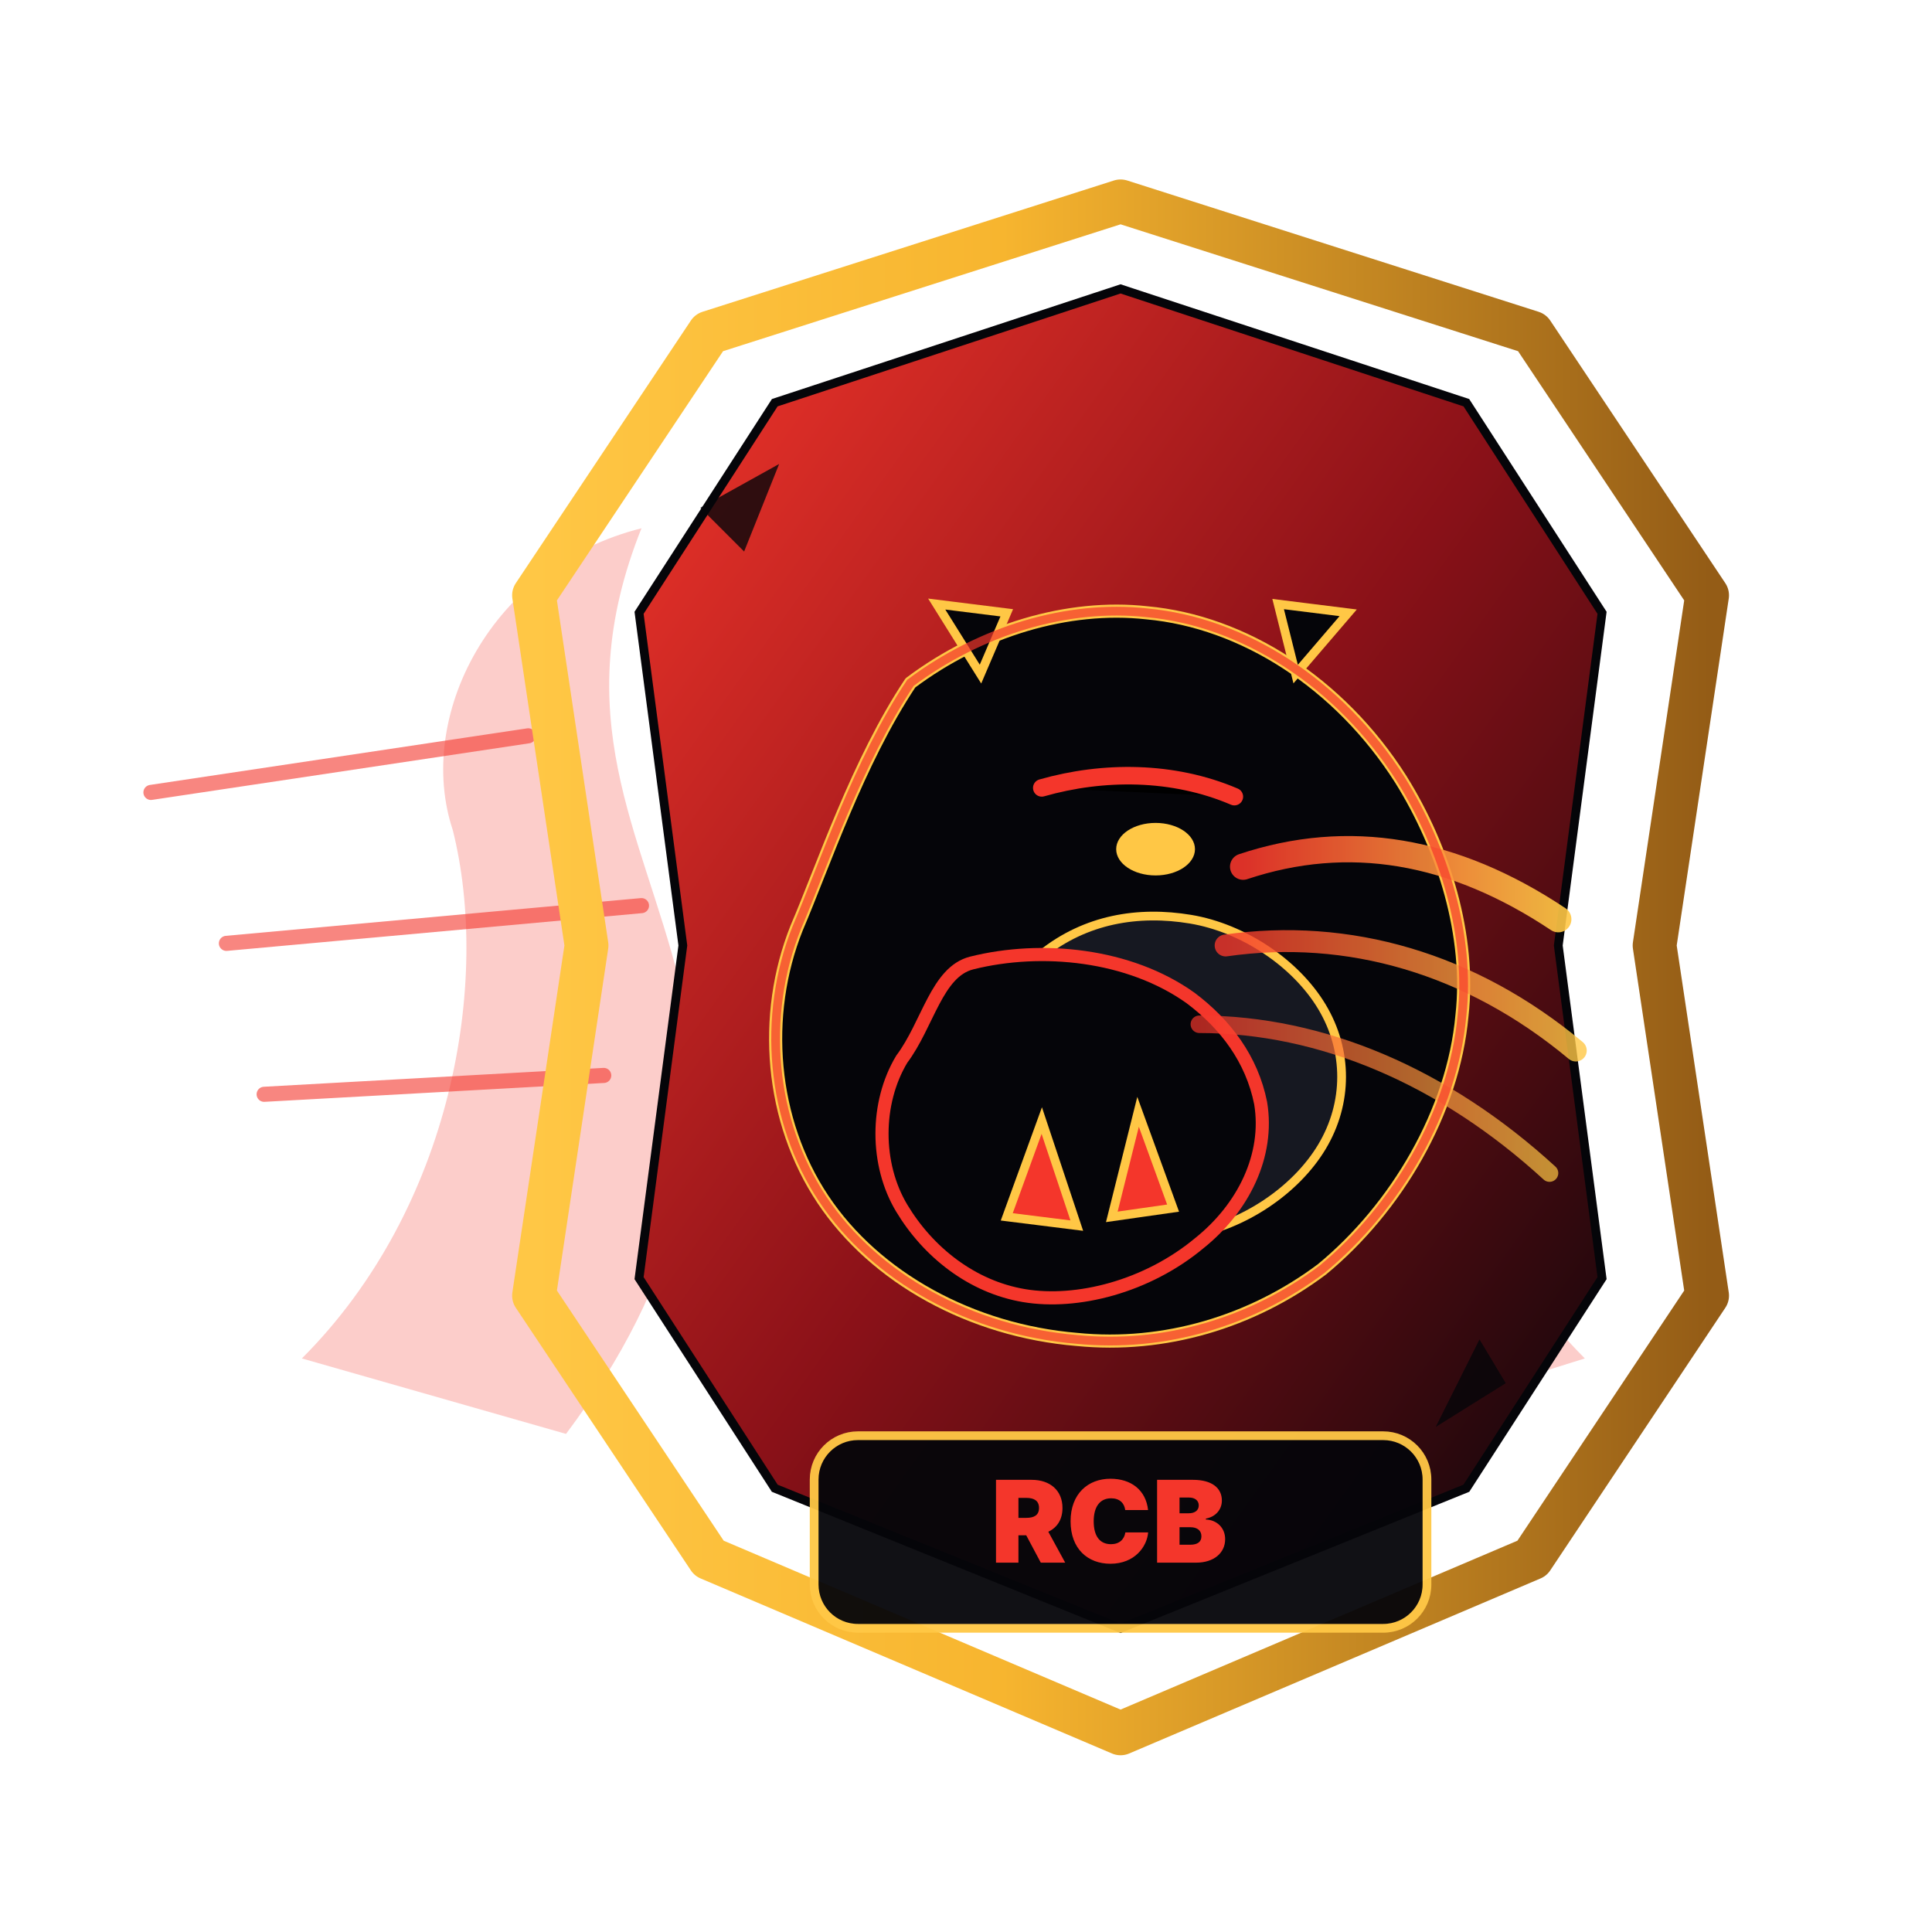
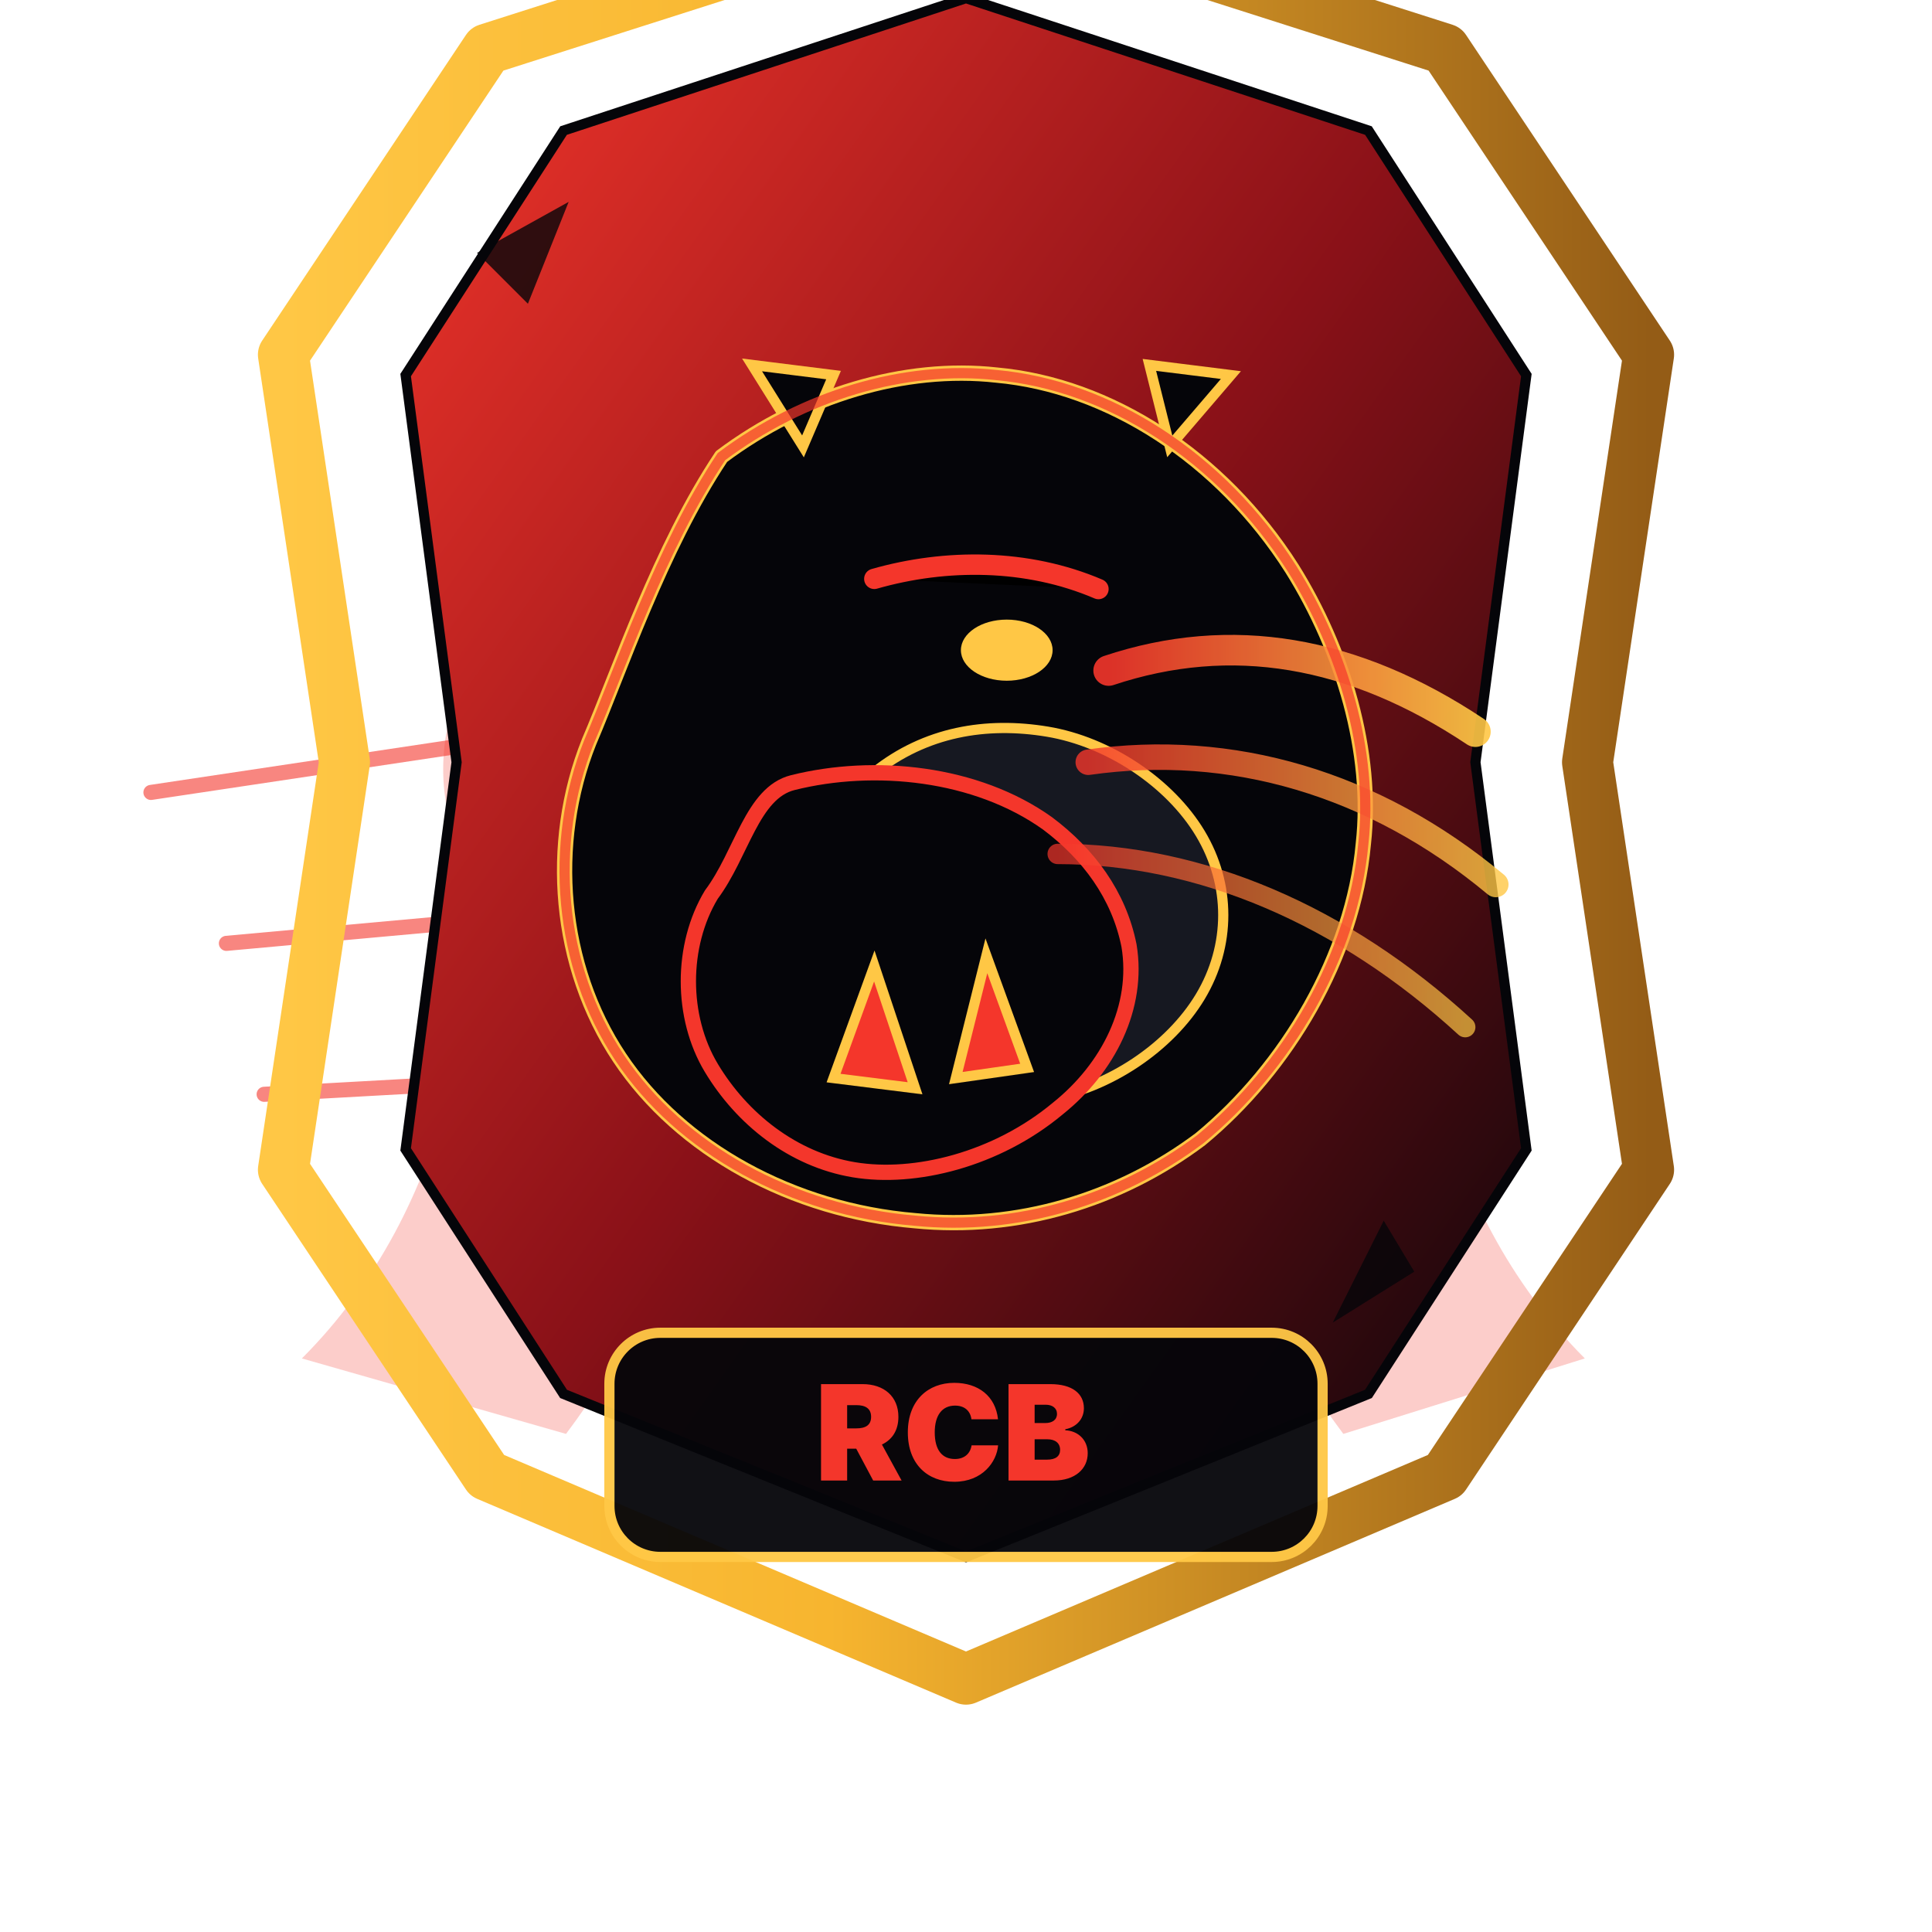
<svg xmlns="http://www.w3.org/2000/svg" viewBox="0 0 512 512" role="img" aria-label="Ultra-aggressive original lion crest logo for a cricket team">
  <defs>
    <linearGradient id="crestFill" x1="0%" y1="0%" x2="100%" y2="100%">
      <stop offset="0%" stop-color="#F4362B" />
      <stop offset="50%" stop-color="#8A1118" />
      <stop offset="100%" stop-color="#050509" />
    </linearGradient>
    <linearGradient id="metalEdge" x1="0%" y1="0%" x2="100%" y2="0%">
      <stop offset="0%" stop-color="#FFC745" />
      <stop offset="40%" stop-color="#F7B52F" />
      <stop offset="100%" stop-color="#945C16" />
    </linearGradient>
    <linearGradient id="maneEnergy" x1="0%" y1="0%" x2="100%" y2="0%">
      <stop offset="0%" stop-color="#F4362B" />
      <stop offset="100%" stop-color="#FFC745" />
    </linearGradient>
  </defs>
  <g id="flames" fill="#F4362B" opacity="0.25">
    <path d="M80 360 C120 320 130 260 120 220 C110 190 130 150 170 140 C150 190 170 220 180 260 C190 300 180 340 150 380 Z">
      <animate attributeName="opacity" values="0.1;0.5;0.1" dur="1.6s" repeatCount="indefinite" />
    </path>
    <path d="M420 360 C380 320 370 260 380 220 C390 190 370 150 330 140 C350 190 330 220 322 258 C314 296 326 340 356 380 Z">
      <animate attributeName="opacity" values="0.2;0.6;0.2" dur="1.9s" repeatCount="indefinite" begin="0.3s" />
    </path>
    <path d="M256 380 C240 350 230 320 234 290 C238 260 250 230 246 210 C242 190 220 170 220 150 C250 165 268 192 276 216 C284 240 284 270 282 298 C280 326 286 350 300 380 Z">
      <animate attributeName="opacity" values="0.0;0.25;0.0" dur="2.1s" repeatCount="indefinite" begin="0.6s" />
    </path>
  </g>
  <g id="motion-streaks" stroke="#F4362B" stroke-width="4" stroke-linecap="round" opacity="0.6">
    <line x1="40" y1="210" x2="140" y2="195">
      <animateTransform attributeName="transform" type="translate" from="-40 0" to="40 0" dur="0.7s" repeatCount="indefinite" />
      <animate attributeName="opacity" values="0;0.8;0" dur="0.7s" repeatCount="indefinite" />
    </line>
    <line x1="60" y1="250" x2="170" y2="240">
      <animateTransform attributeName="transform" type="translate" from="-60 0" to="20 0" dur="0.9s" repeatCount="indefinite" begin="0.15s" />
      <animate attributeName="opacity" values="0;0.7;0" dur="0.9s" repeatCount="indefinite" begin="0.15s" />
    </line>
    <line x1="70" y1="290" x2="160" y2="285">
      <animateTransform attributeName="transform" type="translate" from="-50 0" to="30 0" dur="1.1s" repeatCount="indefinite" begin="0.3s" />
      <animate attributeName="opacity" values="0;0.6;0" dur="1.1s" repeatCount="indefinite" begin="0.3s" />
    </line>
  </g>
-   <g id="core-logo" transform="scale(1.16)">
+   <g id="core-logo" transform="translate(256 256) scale(1.35) translate(-256 -256)">
    <g id="crest" transform="translate(0, 6)">
      <path d="         M256 40         L350 70         L390 130         L378 210         L390 290         L350 350         L256 390         L162 350         L122 290         L134 210         L122 130         L162 70         Z       " fill="none" stroke="url(#metalEdge)" stroke-width="10" stroke-linejoin="round" />
      <path d="         M256 60         L335 86         L366 134         L356 210         L366 286         L335 334         L256 366         L177 334         L146 286         L156 210         L146 134         L177 86         Z       " fill="url(#crestFill)" stroke="#050509" stroke-width="2" />
      <path d="M160 110 L178 100 L170 120 Z" fill="#050509" opacity="0.8" />
      <path d="M344 310 L328 320 L338 300 Z" fill="#050509" opacity="0.8" />
    </g>
    <g id="lion" transform="translate(-24, 6)">
      <path id="lion-head-shape" d="         M232 150         C248 138 268 132 286 134         C308 136 330 150 344 172         C354 188 360 208 358 226         C356 248 343 270 326 284         C310 296 290 302 270 300         C246 298 224 286 212 268         C200 250 198 226 206 206         C212 192 220 168 232 150         Z       " fill="#050509" stroke="#FFC745" stroke-width="3" stroke-linejoin="round" />
      <path d="         M248 148         L238 132         L254 134         Z       " fill="#050509" stroke="#FFC745" stroke-width="2" />
      <path d="         M320 148         L332 134         L316 132         Z       " fill="#050509" stroke="#FFC745" stroke-width="2" />
      <path d="         M262 212         C272 204 284 202 296 204         C308 206 320 214 326 224         C332 234 332 246 326 256         C320 266 308 274 296 276         C284 278 272 276 262 270         C252 264 246 254 246 244         C246 234 252 220 262 212         Z       " fill="#161821" stroke="#FFC745" stroke-width="2" />
      <path d="         M246 214         C262 210 282 212 296 222         C304 228 310 236 312 246         C314 258 308 270 298 278         C286 288 270 292 258 290         C246 288 236 280 230 270         C224 260 224 246 230 236         C236 228 238 216 246 214         Z       " fill="#050509" stroke="#F4362B" stroke-width="3" />
      <path d="M262 250 L270 274 L254 272 Z" fill="#F4362B" stroke="#FFC745" stroke-width="2" />
      <path d="M284 248 L292 270 L278 272 Z" fill="#F4362B" stroke="#FFC745" stroke-width="2" />
      <path d="M270 180 C282 176 296 178 306 186 C296 190 286 192 276 196 Z" fill="#050509" />
      <ellipse id="lion-eye" cx="288" cy="188" rx="9" ry="6" fill="#FFC745">
        <animate attributeName="fill" values="#FFC745;#FFFFFF;#FFC745" dur="1.4s" repeatCount="indefinite" />
        <animate attributeName="opacity" values="0.8;1;0.7;1;0.8" dur="1.4s" repeatCount="indefinite" />
      </ellipse>
      <path d="M262 174 C276 170 292 170 306 176" stroke="#F4362B" stroke-width="4" stroke-linecap="round" />
      <g id="mane-energy" fill="none" stroke-linecap="round">
        <path d="M308 192 C332 184 356 188 380 204" stroke="url(#maneEnergy)" stroke-width="6" opacity="0.9">
          <animate attributeName="stroke-width" values="6;9;6" dur="1.2s" repeatCount="indefinite" />
          <animate attributeName="opacity" values="0.7;1;0.7" dur="1.2s" repeatCount="indefinite" />
        </path>
        <path d="M304 210 C332 206 360 214 384 234" stroke="url(#maneEnergy)" stroke-width="5" opacity="0.8">
          <animate attributeName="stroke-width" values="5;8;5" dur="1.4s" repeatCount="indefinite" begin="0.2s" />
          <animate attributeName="opacity" values="0.5;0.9;0.5" dur="1.4s" repeatCount="indefinite" begin="0.2s" />
        </path>
        <path d="M298 228 C326 228 354 240 378 262" stroke="url(#maneEnergy)" stroke-width="4" opacity="0.7">
          <animate attributeName="stroke-width" values="4;7;4" dur="1.6s" repeatCount="indefinite" begin="0.4s" />
          <animate attributeName="opacity" values="0.4;0.8;0.4" dur="1.6s" repeatCount="indefinite" begin="0.4s" />
        </path>
      </g>
      <path d="         M232 150         C248 138 268 132 286 134         C308 136 330 150 344 172         C354 188 360 208 358 226         C356 248 343 270 326 284         C310 296 290 302 270 300         C246 298 224 286 212 268         C200 250 198 226 206 206         C212 192 220 168 232 150         Z       " fill="none" stroke="#F4362B" stroke-width="2" opacity="0.7">
        <animate attributeName="stroke-width" values="2;4;2" dur="1.8s" repeatCount="indefinite" />
        <animate attributeName="opacity" values="0.4;1;0.4" dur="1.8s" repeatCount="indefinite" />
      </path>
    </g>
    <g id="team-text" transform="translate(0, 6)">
      <rect x="186" y="322" width="140" height="44" rx="10" fill="#050509" stroke="#FFC745" stroke-width="2" opacity="0.95" />
      <text x="256" y="351" text-anchor="middle" font-family="system-ui, -apple-system, BlinkMacSystemFont, 'Segoe UI', sans-serif" font-weight="900" font-size="26" fill="#F4362B">
      RCB
      <animate attributeName="fill" values="#F4362B;#FFC745;#F4362B" dur="2.4s" repeatCount="indefinite" />
      </text>
    </g>
  </g>
</svg>
